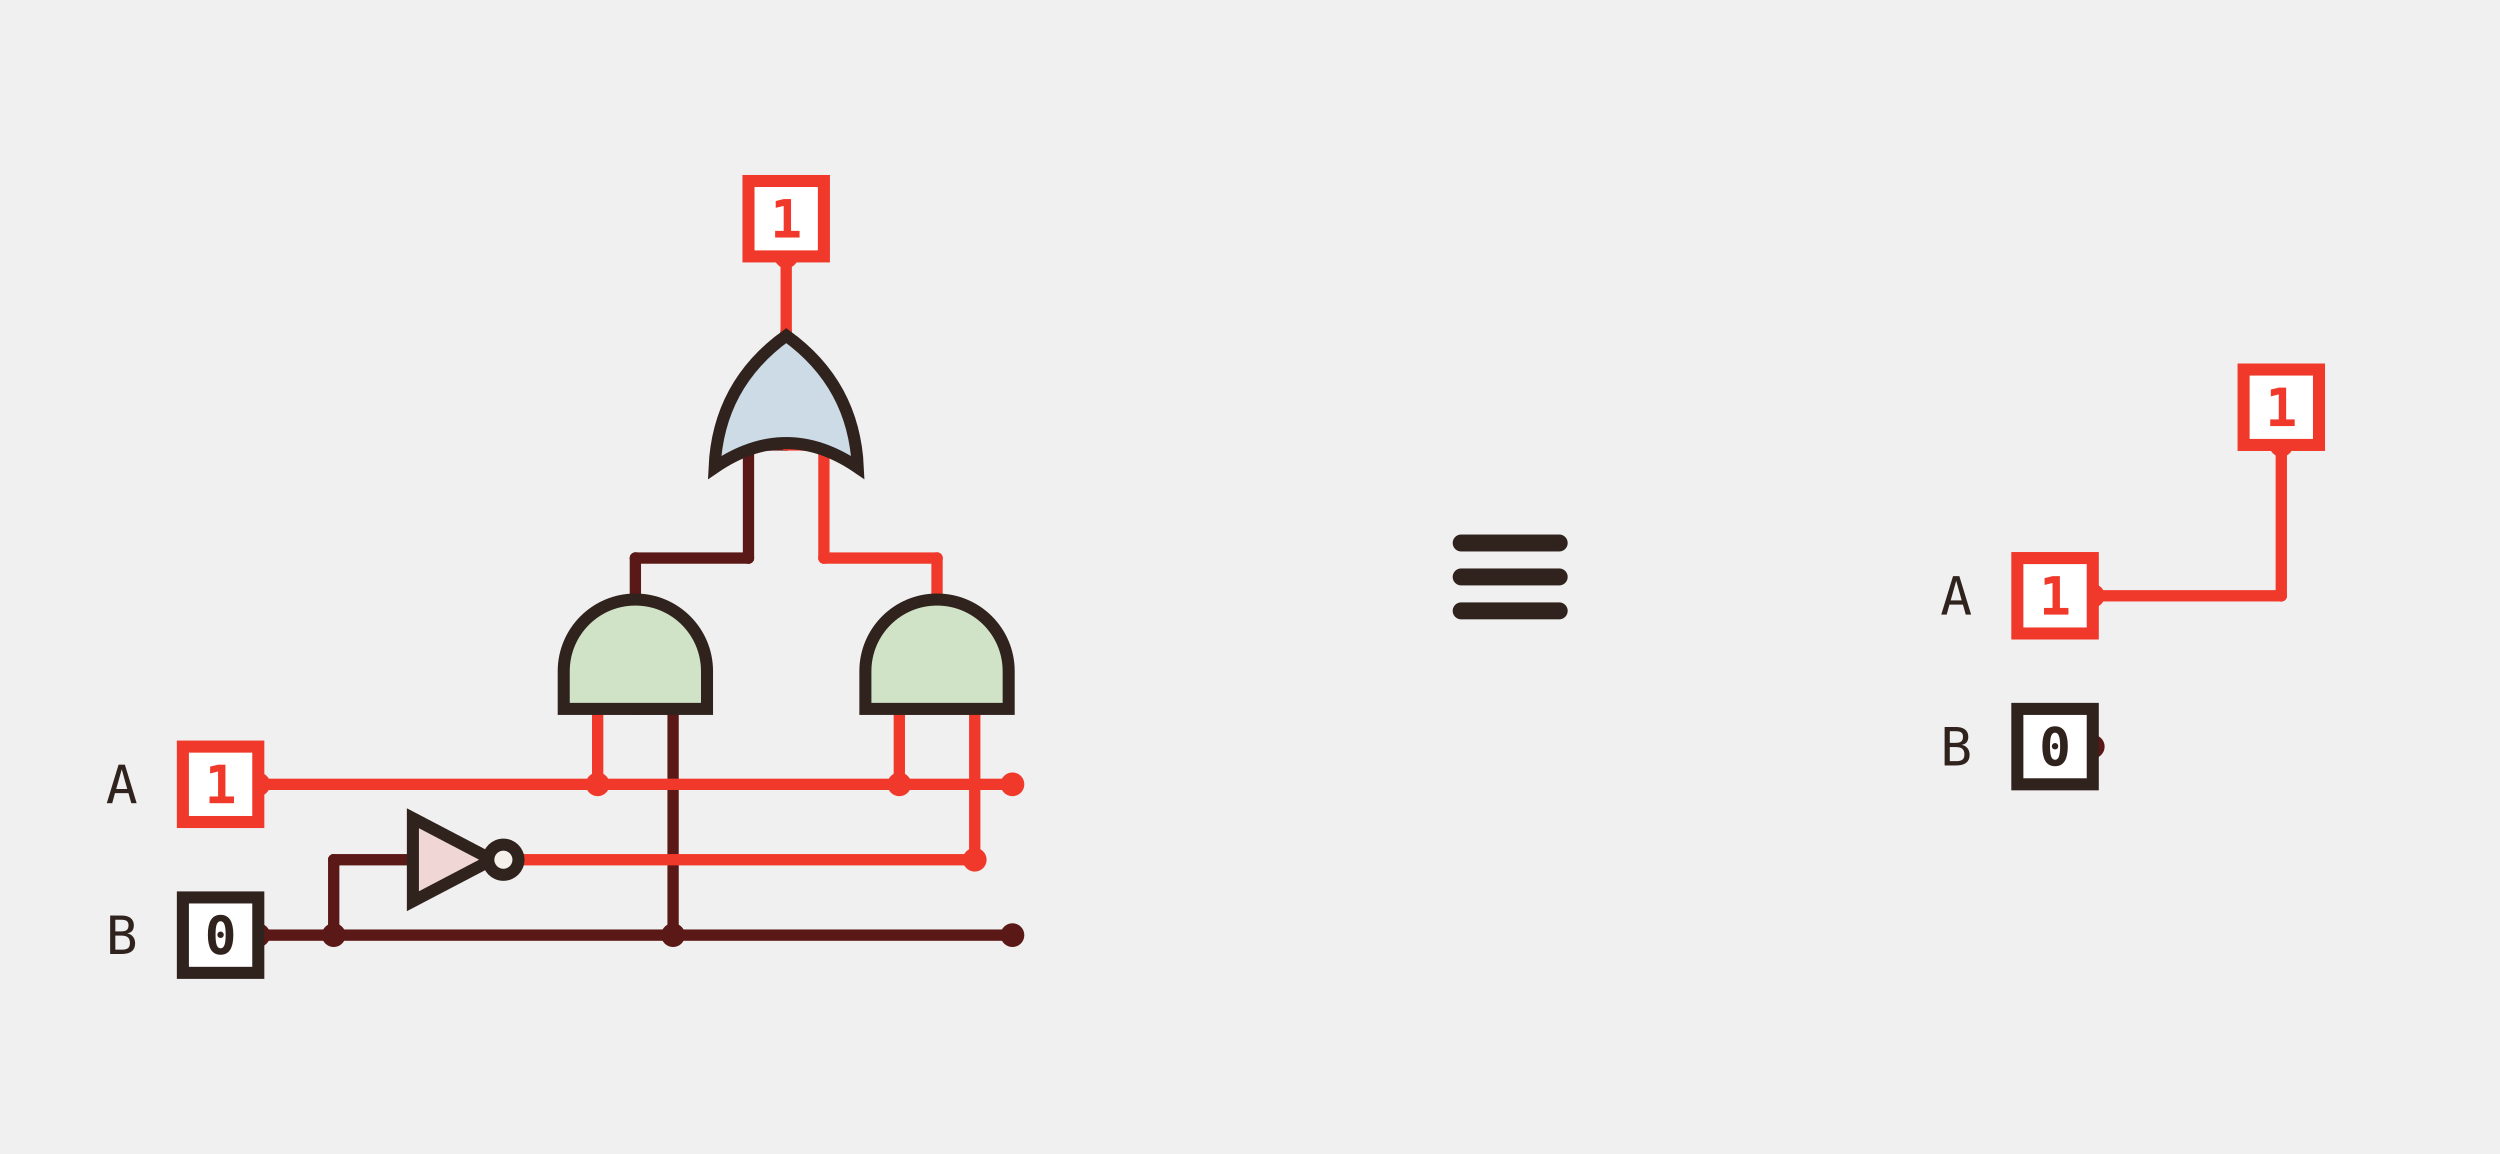
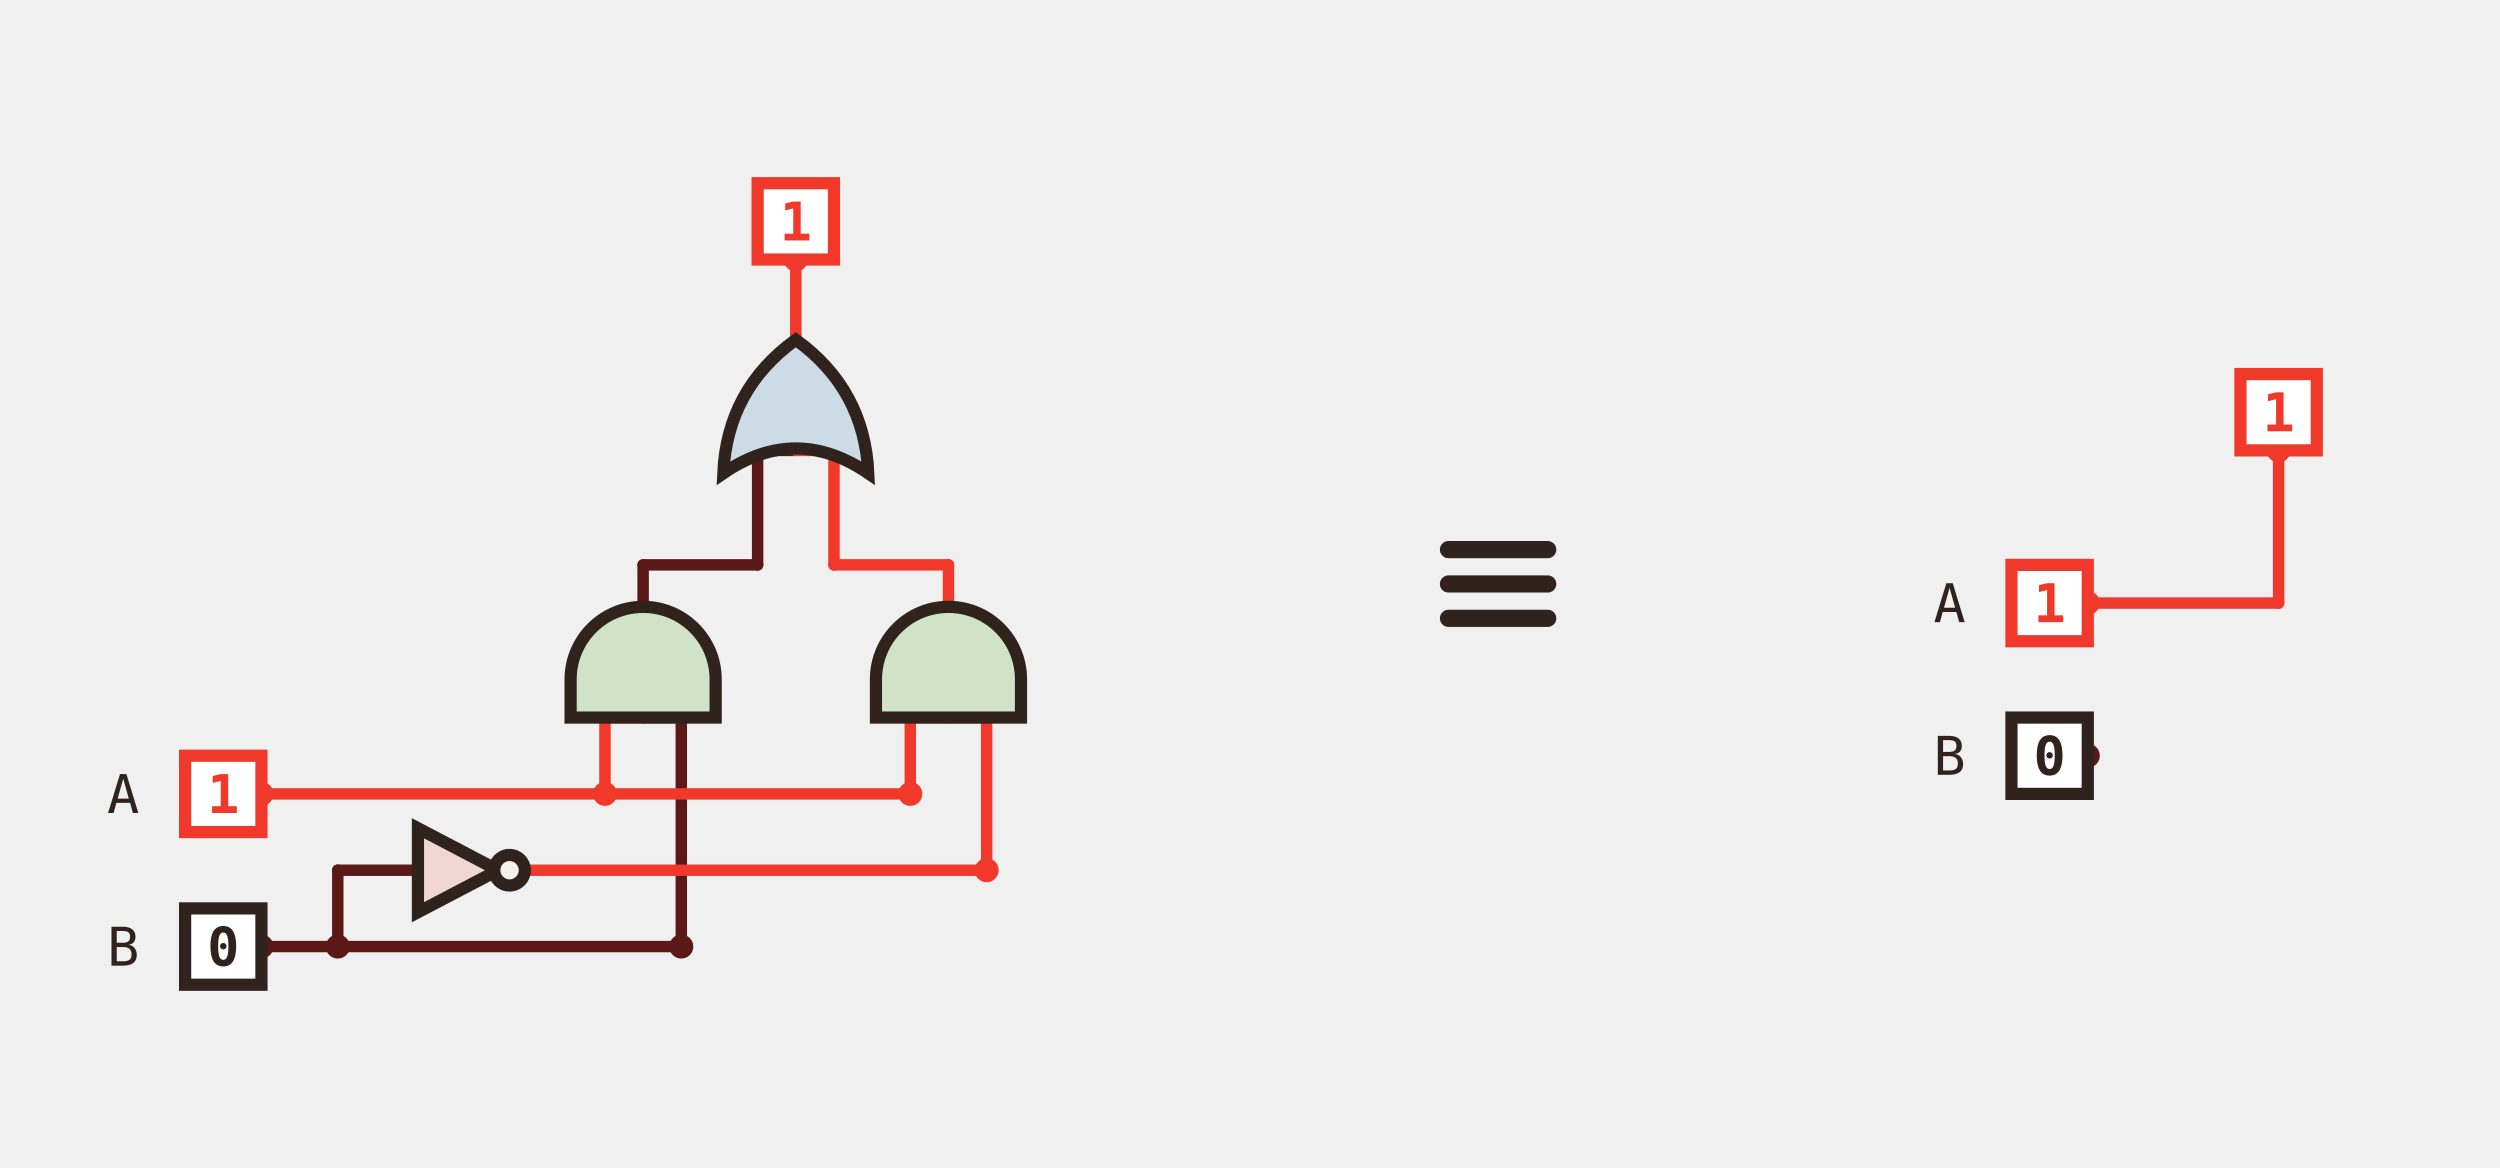
- <svg xmlns="http://www.w3.org/2000/svg" width="1326" height="612" viewBox="0 0 663.0 306.0">
+ <svg xmlns="http://www.w3.org/2000/svg" width="1310" height="612" viewBox="0 0 655.0 306.0">
  <g transform="translate(0.0,0.0)">
    <g transform="translate(468.5,498)">
      <line x1="-400" y1="-290" x2="-310" y2="-290" stroke="#f0392a" stroke-width="3.0" stroke-linecap="round" />
      <line x1="-400" y1="-250" x2="-380" y2="-250" stroke="#5a1816" stroke-width="3.0" stroke-linecap="round" />
      <line x1="-310" y1="-310" x2="-310" y2="-290" stroke="#f0392a" stroke-width="3.0" stroke-linecap="round" />
      <line x1="-290" y1="-310" x2="-290" y2="-250" stroke="#5a1816" stroke-width="3.0" stroke-linecap="round" />
      <line x1="-300" y1="-340" x2="-300" y2="-350" stroke="#5a1816" stroke-width="3.0" stroke-linecap="round" />
      <line x1="-230" y1="-310" x2="-230" y2="-290" stroke="#f0392a" stroke-width="3.0" stroke-linecap="round" />
      <line x1="-210" y1="-310" x2="-210" y2="-270" stroke="#f0392a" stroke-width="3.0" stroke-linecap="round" />
      <line x1="-220" y1="-340" x2="-220" y2="-350" stroke="#f0392a" stroke-width="3.0" stroke-linecap="round" />
      <line x1="-270" y1="-380" x2="-270" y2="-350" stroke="#5a1816" stroke-width="3.0" stroke-linecap="round" />
      <line x1="-250" y1="-380" x2="-250" y2="-350" stroke="#f0392a" stroke-width="3.0" stroke-linecap="round" />
      <line x1="-260" y1="-410" x2="-260" y2="-430" stroke="#f0392a" stroke-width="3.0" stroke-linecap="round" />
      <line x1="-220" y1="-350" x2="-250" y2="-350" stroke="#f0392a" stroke-width="3.0" stroke-linecap="round" />
      <line x1="-300" y1="-350" x2="-270" y2="-350" stroke="#5a1816" stroke-width="3.0" stroke-linecap="round" />
-       <line x1="-200" y1="-290" x2="-230" y2="-290" stroke="#f0392a" stroke-width="3.0" stroke-linecap="round" />
-       <line x1="-200" y1="-250" x2="-290" y2="-250" stroke="#5a1816" stroke-width="3.0" stroke-linecap="round" />
      <line x1="-360" y1="-270" x2="-380" y2="-270" stroke="#5a1816" stroke-width="3.0" stroke-linecap="round" />
      <line x1="-330" y1="-270" x2="-210" y2="-270" stroke="#f0392a" stroke-width="3.0" stroke-linecap="round" />
      <line x1="-380" y1="-250" x2="-380" y2="-270" stroke="#5a1816" stroke-width="3.0" stroke-linecap="round" />
      <line x1="-380" y1="-250" x2="-290" y2="-250" stroke="#5a1816" stroke-width="3.0" stroke-linecap="round" />
      <line x1="-310" y1="-290" x2="-230" y2="-290" stroke="#f0392a" stroke-width="3.0" stroke-linecap="round" />
      <circle cx="-400" cy="-290" r="3.15" fill="#f0392a" />
      <circle cx="-400" cy="-250" r="3.15" fill="#5a1816" />
-       <circle cx="-200" cy="-290" r="3.15" fill="#f0392a" />
-       <circle cx="-200" cy="-250" r="3.15" fill="#5a1816" />
      <circle cx="-380" cy="-250" r="3.15" fill="#5a1816" />
      <circle cx="-310" cy="-290" r="3.15" fill="#f0392a" />
      <circle cx="-230" cy="-290" r="3.15" fill="#f0392a" />
      <circle cx="-210" cy="-270" r="3.15" fill="#f0392a" />
      <circle cx="-290" cy="-250" r="3.15" fill="#5a1816" />
      <circle cx="-260" cy="-430" r="3.15" fill="#f0392a" />
      <rect x="-420" y="-300" width="20" height="20" fill="#ffffff" stroke="#f0392a" stroke-width="3.2" />
      <text x="-410" y="-285" font-family="Fira Code, ui-monospace, monospace" font-size="14" font-weight="600" text-anchor="middle" fill="#f0392a">1</text>
      <text x="-432" y="-285" font-family="ui-monospace,monospace" font-size="14" text-anchor="end" fill="#30231e">A</text>
      <rect x="-420" y="-260" width="20" height="20" fill="#ffffff" stroke="#30231e" stroke-width="3.2" />
      <text x="-410" y="-245" font-family="Fira Code, ui-monospace, monospace" font-size="14" font-weight="600" text-anchor="middle" fill="#30231e">0</text>
      <text x="-432" y="-245" font-family="ui-monospace,monospace" font-size="14" text-anchor="end" fill="#30231e">B</text>
      <rect x="-270" y="-450" width="20" height="20" fill="#ffffff" stroke="#f0392a" stroke-width="3.2" />
      <text x="-260" y="-435" font-family="Fira Code, ui-monospace, monospace" font-size="14" font-weight="600" text-anchor="middle" fill="#f0392a">1</text>
      <line x1="-330" y1="-270" x2="-340" y2="-270" stroke="#f0392a" stroke-width="3.0" stroke-linecap="round" />
      <line x1="-360" y1="-270" x2="-350" y2="-270" stroke="#5a1816" stroke-width="3.0" stroke-linecap="round" />
      <g transform="translate(-350,-270) rotate(0)">
        <path d="M -9 -11 L 12 0 L -9 11 Z" fill="#f0d6d4" stroke="#30231e" stroke-width="3.2" stroke-linecap="square" stroke-linejoin="miter" />
        <circle cx="15" cy="0" r="4" fill="#f5f1ea" stroke="#30231e" stroke-width="3.2" />
      </g>
      <line x1="-270" y1="-380" x2="-260" y2="-380" stroke="#5a1816" stroke-width="3.0" stroke-linecap="round" />
      <line x1="-250" y1="-380" x2="-260" y2="-380" stroke="#f0392a" stroke-width="3.0" stroke-linecap="round" />
      <line x1="-260" y1="-410" x2="-260" y2="-400" stroke="#f0392a" stroke-width="3.0" stroke-linecap="round" />
      <g transform="translate(-260,-390) rotate(270)">
        <path d="M -16 -19 Q -3 0 -16 19 Q 6 18 19 0 Q 6 -18 -16 -19 Z" fill="#ccdbe5" stroke="#30231e" stroke-width="3.2" stroke-linecap="square" stroke-linejoin="miter" />
      </g>
      <line x1="-310" y1="-310" x2="-300" y2="-310" stroke="#f0392a" stroke-width="3.0" stroke-linecap="round" />
      <line x1="-290" y1="-310" x2="-300" y2="-310" stroke="#5a1816" stroke-width="3.0" stroke-linecap="round" />
      <line x1="-300" y1="-340" x2="-300" y2="-330" stroke="#5a1816" stroke-width="3.0" stroke-linecap="round" />
      <g transform="translate(-300,-320) rotate(270)">
        <path d="M -10 -19 L 0 -19 A 19 19 0 0 1 0 19 L -10 19 Z" fill="#d1e3c7" stroke="#30231e" stroke-width="3.2" stroke-linecap="square" stroke-linejoin="miter" />
      </g>
      <line x1="-230" y1="-310" x2="-220" y2="-310" stroke="#f0392a" stroke-width="3.0" stroke-linecap="round" />
      <line x1="-210" y1="-310" x2="-220" y2="-310" stroke="#f0392a" stroke-width="3.0" stroke-linecap="round" />
      <line x1="-220" y1="-340" x2="-220" y2="-330" stroke="#f0392a" stroke-width="3.0" stroke-linecap="round" />
      <g transform="translate(-220,-320) rotate(270)">
        <path d="M -10 -19 L 0 -19 A 19 19 0 0 1 0 19 L -10 19 Z" fill="#d1e3c7" stroke="#30231e" stroke-width="3.2" stroke-linecap="square" stroke-linejoin="miter" />
      </g>
    </g>
  </g>
-   <line x1="387.5" y1="144.0" x2="413.5" y2="144.0" stroke="#30231e" stroke-width="4.5" stroke-linecap="round" />
-   <line x1="387.5" y1="153.0" x2="413.5" y2="153.0" stroke="#30231e" stroke-width="4.5" stroke-linecap="round" />
-   <line x1="387.5" y1="162.0" x2="413.5" y2="162.0" stroke="#30231e" stroke-width="4.5" stroke-linecap="round" />
-   <g transform="translate(486.5,50.0)">
+   <line x1="379.5" y1="144.0" x2="405.5" y2="144.0" stroke="#30231e" stroke-width="4.5" stroke-linecap="round" />
+   <line x1="379.5" y1="153.0" x2="405.5" y2="153.0" stroke="#30231e" stroke-width="4.5" stroke-linecap="round" />
+   <line x1="379.5" y1="162.0" x2="405.5" y2="162.0" stroke="#30231e" stroke-width="4.5" stroke-linecap="round" />
+   <g transform="translate(478.5,50.0)">
    <g transform="translate(-601.5,-512)">
      <line x1="670" y1="620" x2="720" y2="620" stroke="#f0392a" stroke-width="3.0" stroke-linecap="round" />
      <line x1="720" y1="620" x2="720" y2="580" stroke="#f0392a" stroke-width="3.0" stroke-linecap="round" />
      <circle cx="670" cy="620" r="3.15" fill="#f0392a" />
      <circle cx="670" cy="660" r="3.15" fill="#5a1816" />
      <circle cx="720" cy="580" r="3.15" fill="#f0392a" />
      <rect x="650" y="610" width="20" height="20" fill="#ffffff" stroke="#f0392a" stroke-width="3.2" />
      <text x="660" y="625" font-family="Fira Code, ui-monospace, monospace" font-size="14" font-weight="600" text-anchor="middle" fill="#f0392a">1</text>
      <text x="638" y="625" font-family="ui-monospace,monospace" font-size="14" text-anchor="end" fill="#30231e">A</text>
      <rect x="650" y="650" width="20" height="20" fill="#ffffff" stroke="#30231e" stroke-width="3.2" />
      <text x="660" y="665" font-family="Fira Code, ui-monospace, monospace" font-size="14" font-weight="600" text-anchor="middle" fill="#30231e">0</text>
      <text x="638" y="665" font-family="ui-monospace,monospace" font-size="14" text-anchor="end" fill="#30231e">B</text>
      <rect x="710" y="560" width="20" height="20" fill="#ffffff" stroke="#f0392a" stroke-width="3.2" />
      <text x="720" y="575" font-family="Fira Code, ui-monospace, monospace" font-size="14" font-weight="600" text-anchor="middle" fill="#f0392a">1</text>
    </g>
  </g>
</svg>
